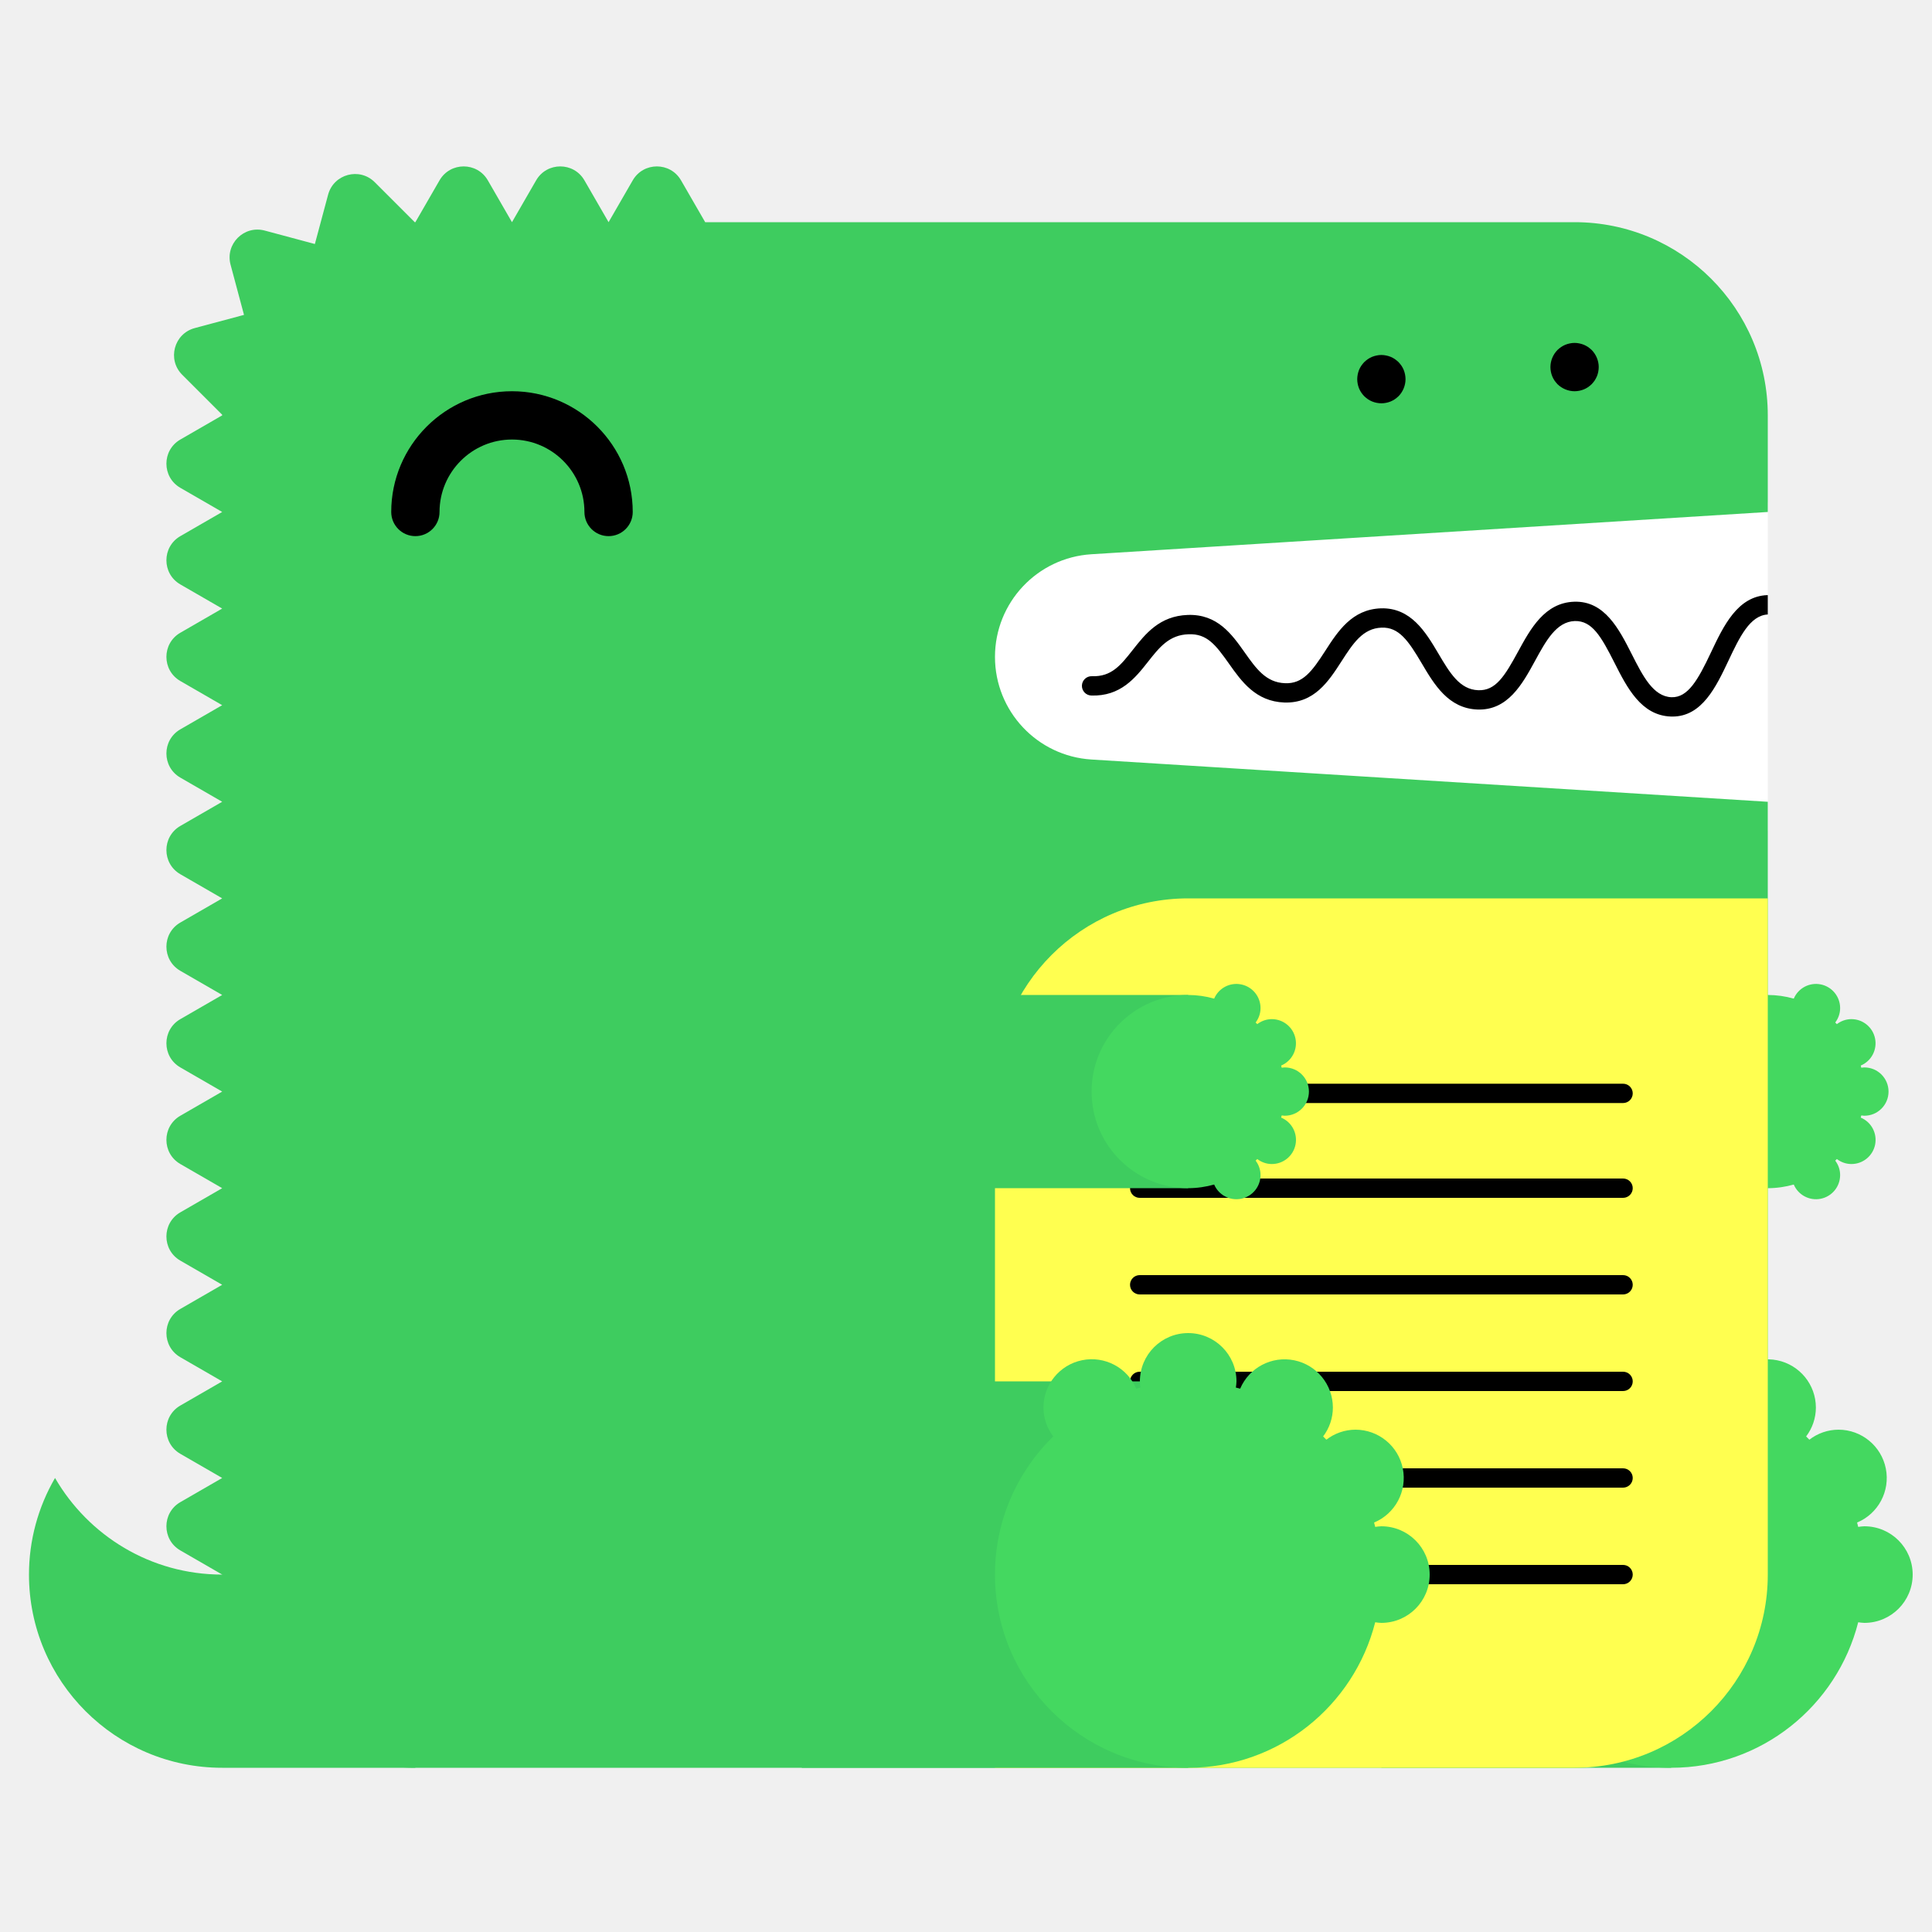
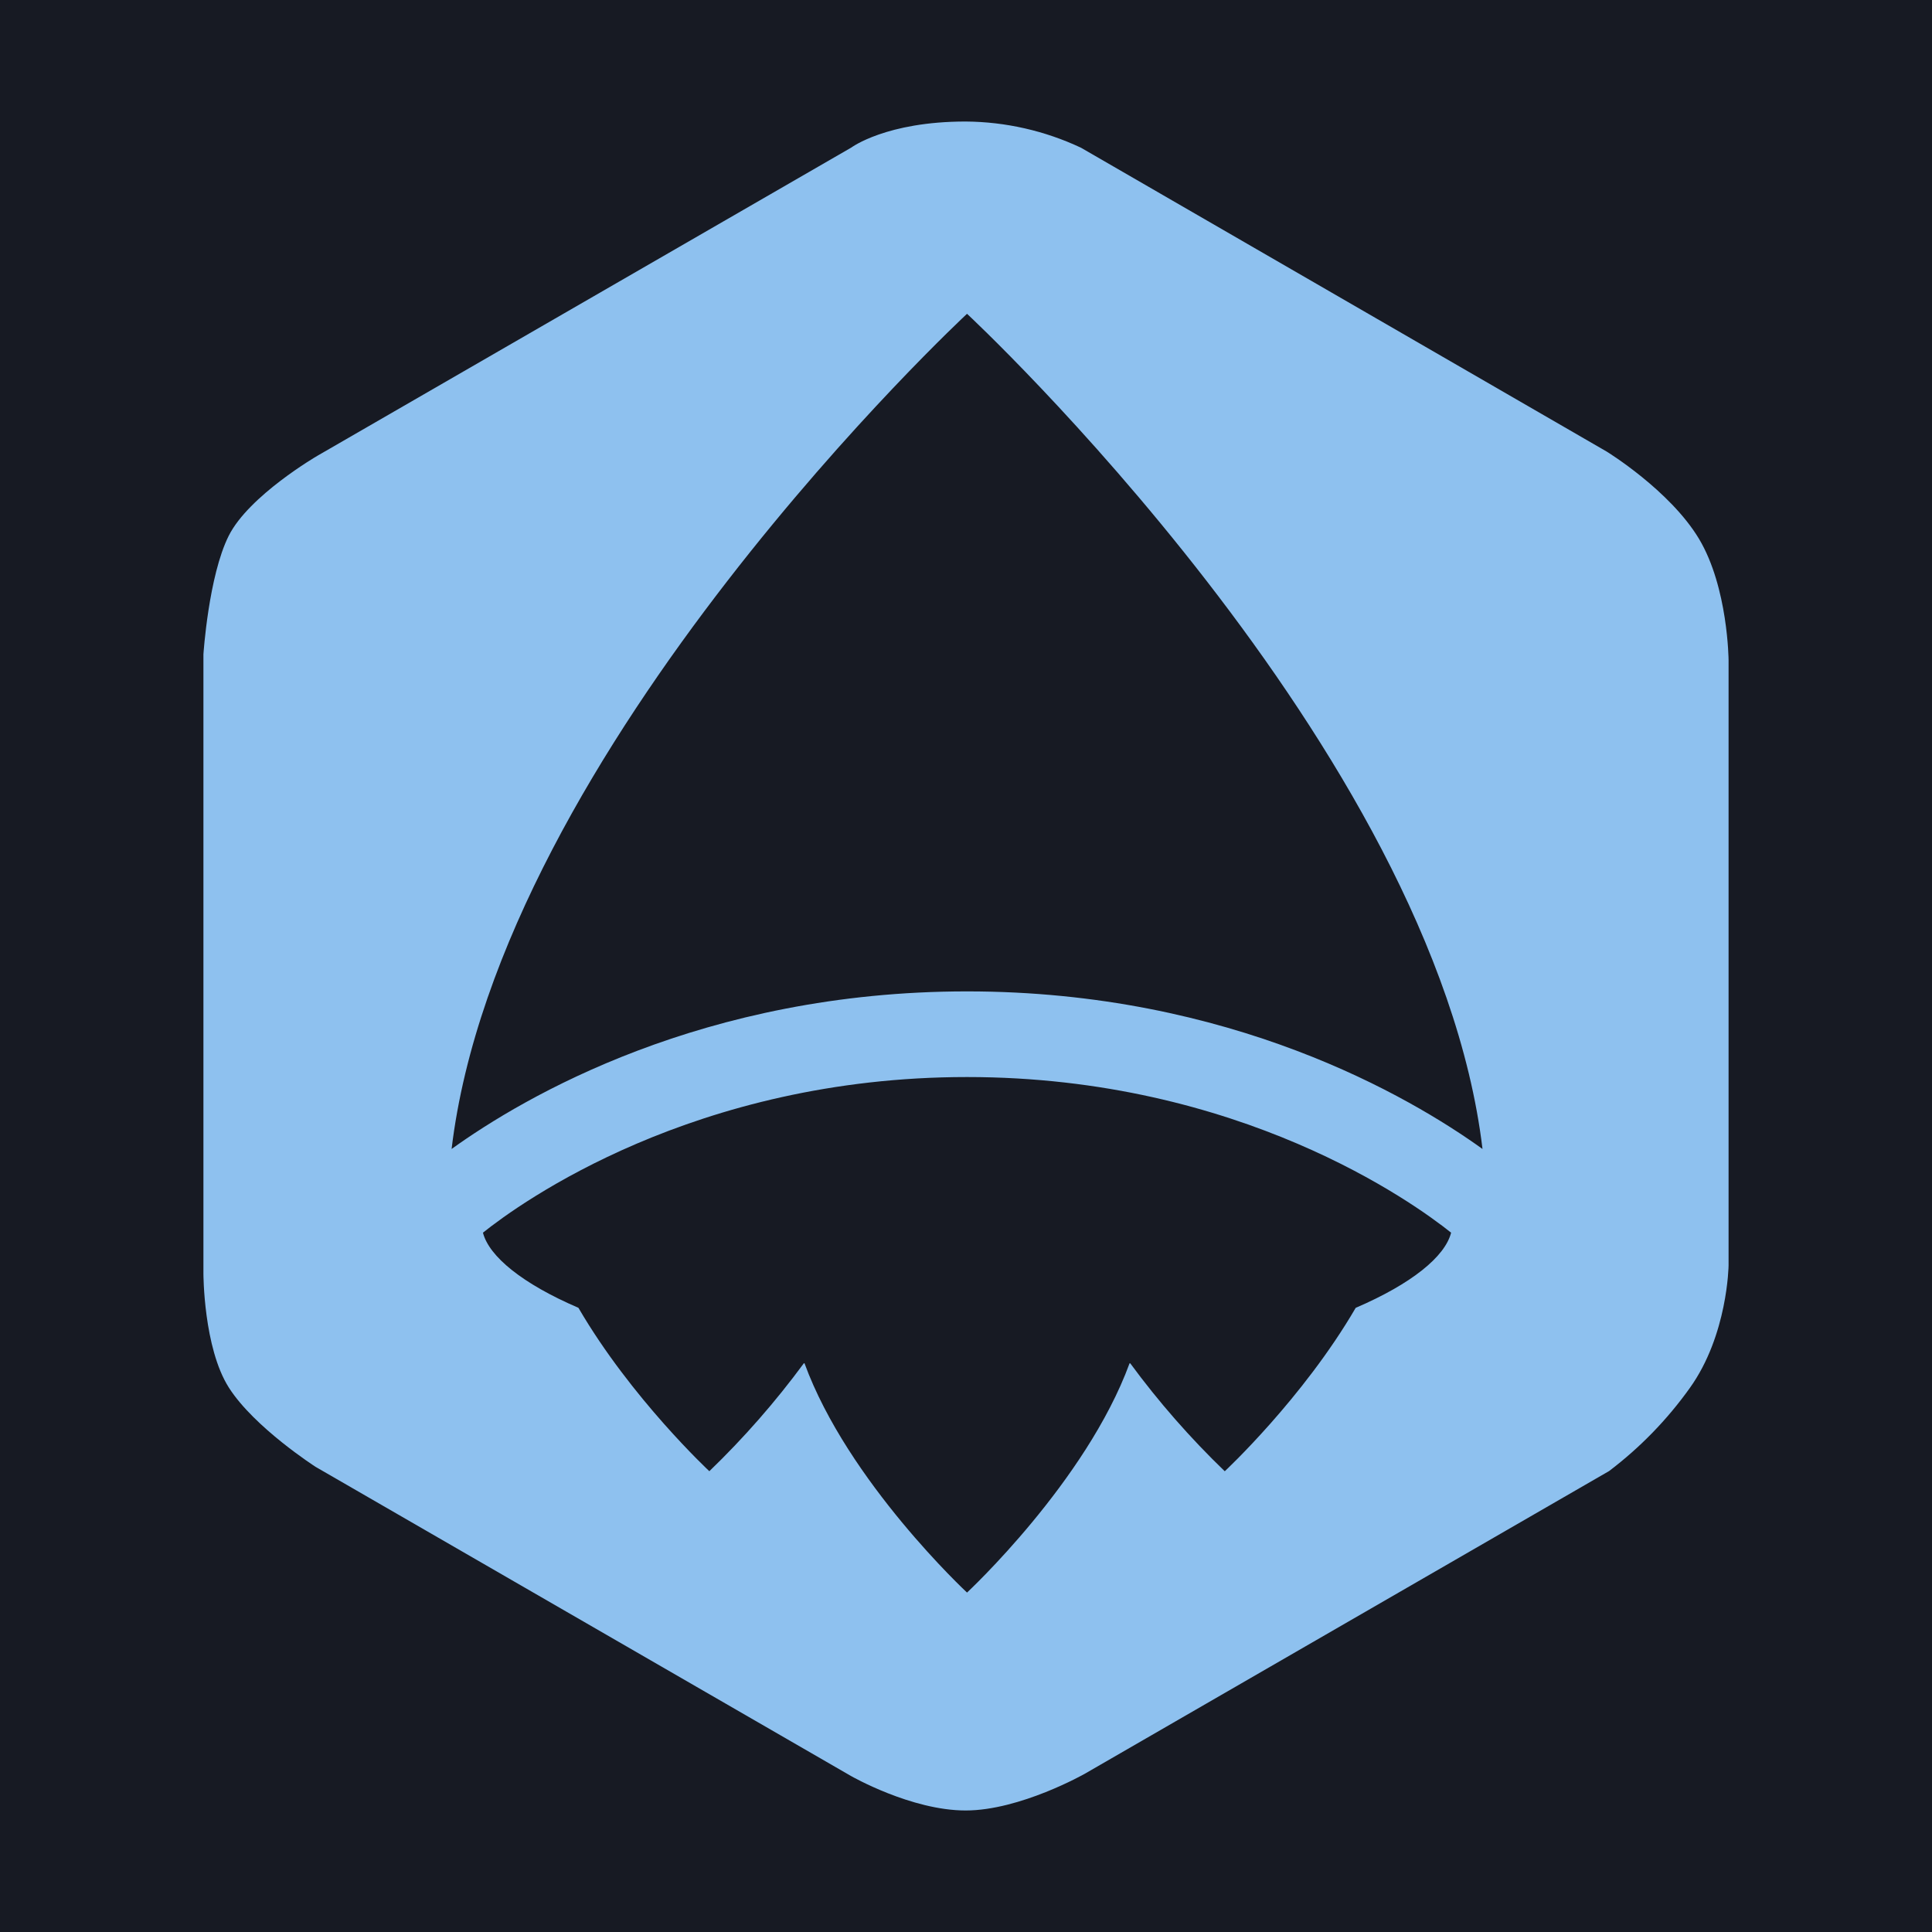
- <svg xmlns="http://www.w3.org/2000/svg" width="200" height="200" viewBox="0 0 200 200">
-   <g fill="none" fill-rule="evenodd">
-     <path fill="#FFF" d="M99 52h84v34H99z" />
-     <path d="M23 163c-7.398 0-13.843-4.027-17.303-10A19.886 19.886 0 0 0 3 163c0 11.046 8.954 20 20 20h20v-20H23z" fill="#3ECC5F" />
-     <path d="M112.98 57.376L183 53V43c0-11.046-8.954-20-20-20H73l-2.5-4.33c-1.112-1.925-3.889-1.925-5 0L63 23l-2.5-4.33c-1.111-1.925-3.889-1.925-5 0L53 23l-2.5-4.33c-1.111-1.925-3.889-1.925-5 0L43 23c-.022 0-.042.003-.065.003l-4.142-4.141c-1.57-1.571-4.252-.853-4.828 1.294l-1.369 5.104-5.192-1.392c-2.148-.575-4.111 1.389-3.535 3.536l1.39 5.193-5.102 1.367c-2.148.576-2.867 3.259-1.296 4.83l4.142 4.142c0 .021-.003.042-.003.064l-4.33 2.5c-1.925 1.111-1.925 3.889 0 5L23 53l-4.33 2.5c-1.925 1.111-1.925 3.889 0 5L23 63l-4.33 2.5c-1.925 1.111-1.925 3.889 0 5L23 73l-4.33 2.5c-1.925 1.111-1.925 3.889 0 5L23 83l-4.33 2.5c-1.925 1.111-1.925 3.889 0 5L23 93l-4.33 2.5c-1.925 1.111-1.925 3.889 0 5L23 103l-4.33 2.5c-1.925 1.111-1.925 3.889 0 5L23 113l-4.33 2.5c-1.925 1.111-1.925 3.889 0 5L23 123l-4.33 2.5c-1.925 1.111-1.925 3.889 0 5L23 133l-4.33 2.5c-1.925 1.111-1.925 3.889 0 5L23 143l-4.33 2.5c-1.925 1.111-1.925 3.889 0 5L23 153l-4.33 2.5c-1.925 1.111-1.925 3.889 0 5L23 163c0 11.046 8.954 20 20 20h120c11.046 0 20-8.954 20-20V83l-70.02-4.376A10.645 10.645 0 0 1 103 68c0-5.621 4.37-10.273 9.98-10.624" fill="#3ECC5F" />
-     <path fill="#3ECC5F" d="M143 183h30v-40h-30z" />
-     <path d="M193 158c-.219 0-.428.037-.639.064-.038-.15-.074-.301-.116-.451A5 5 0 0 0 190.32 148a4.96 4.96 0 0 0-3.016 1.036 26.531 26.531 0 0 0-.335-.336 4.955 4.955 0 0 0 1.011-2.987 5 5 0 0 0-9.599-1.959c-.148-.042-.297-.077-.445-.115.027-.211.064-.42.064-.639a5 5 0 0 0-5-5 5 5 0 0 0-5 5c0 .219.037.428.064.639-.148.038-.297.073-.445.115a4.998 4.998 0 0 0-9.599 1.959c0 1.125.384 2.151 1.011 2.987-3.717 3.632-6.031 8.693-6.031 14.3 0 11.046 8.954 20 20 20 9.339 0 17.16-6.41 19.361-15.064.211.027.42.064.639.064a5 5 0 0 0 5-5 5 5 0 0 0-5-5" fill="#44D860" />
-     <path fill="#3ECC5F" d="M153 123h30v-20h-30z" />
-     <path d="M193 115.5a2.5 2.5 0 1 0 0-5c-.109 0-.214.019-.319.032-.02-.075-.037-.15-.058-.225a2.501 2.501 0 0 0-.963-4.807c-.569 0-1.088.197-1.508.518a6.653 6.653 0 0 0-.168-.168c.314-.417.506-.931.506-1.494a2.5 2.5 0 0 0-4.8-.979A9.987 9.987 0 0 0 183 103c-5.522 0-10 4.478-10 10s4.478 10 10 10c.934 0 1.833-.138 2.69-.377a2.5 2.5 0 0 0 4.8-.979c0-.563-.192-1.077-.506-1.494.057-.055.113-.111.168-.168.42.321.939.518 1.508.518a2.5 2.5 0 0 0 .963-4.807c.021-.074.038-.15.058-.225.105.013.21.032.319.032" fill="#44D860" />
-     <path d="M63 55.5a2.5 2.5 0 0 1-2.5-2.5c0-4.136-3.364-7.5-7.5-7.5s-7.5 3.364-7.5 7.5a2.5 2.5 0 1 1-5 0c0-6.893 5.607-12.5 12.5-12.5S65.5 46.107 65.5 53a2.5 2.5 0 0 1-2.5 2.5" fill="#000" />
-     <path d="M103 183h60c11.046 0 20-8.954 20-20V93h-60c-11.046 0-20 8.954-20 20v70z" fill="#FFFF50" />
-     <path d="M168.02 124h-50.04a1 1 0 1 1 0-2h50.04a1 1 0 1 1 0 2m0 20h-50.04a1 1 0 1 1 0-2h50.04a1 1 0 1 1 0 2m0 20h-50.04a1 1 0 1 1 0-2h50.04a1 1 0 1 1 0 2m0-49.814h-50.04a1 1 0 1 1 0-2h50.04a1 1 0 1 1 0 2m0 19.814h-50.04a1 1 0 1 1 0-2h50.04a1 1 0 1 1 0 2m0 20h-50.04a1 1 0 1 1 0-2h50.04a1 1 0 1 1 0 2M183 61.611c-.012 0-.022-.006-.034-.005-3.09.105-4.552 3.196-5.842 5.923-1.346 2.85-2.387 4.703-4.093 4.647-1.889-.068-2.969-2.202-4.113-4.46-1.314-2.594-2.814-5.536-5.963-5.426-3.046.104-4.513 2.794-5.807 5.167-1.377 2.528-2.314 4.065-4.121 3.994-1.927-.07-2.951-1.805-4.136-3.813-1.321-2.236-2.848-4.75-5.936-4.664-2.994.103-4.465 2.385-5.763 4.4-1.373 2.13-2.335 3.428-4.165 3.351-1.973-.07-2.992-1.51-4.171-3.177-1.324-1.873-2.816-3.993-5.895-3.89-2.928.1-4.399 1.97-5.696 3.618-1.232 1.564-2.194 2.802-4.229 2.724a1 1 0 0 0-.072 2c3.017.101 4.545-1.8 5.872-3.487 1.177-1.496 2.193-2.787 4.193-2.855 1.926-.082 2.829 1.115 4.195 3.045 1.297 1.834 2.769 3.914 5.731 4.021 3.103.104 4.596-2.215 5.918-4.267 1.182-1.834 2.202-3.417 4.15-3.484 1.793-.067 2.769 1.35 4.145 3.681 1.297 2.197 2.766 4.686 5.787 4.796 3.125.108 4.634-2.62 5.949-5.035 1.139-2.088 2.214-4.06 4.119-4.126 1.793-.042 2.728 1.595 4.111 4.33 1.292 2.553 2.757 5.445 5.825 5.556l.169.003c3.064 0 4.518-3.075 5.805-5.794 1.139-2.41 2.217-4.68 4.067-4.773v-2z" fill="#000" />
-     <path fill="#3ECC5F" d="M83 183h40v-40H83z" />
-     <path d="M143 158c-.219 0-.428.037-.639.064-.038-.15-.074-.301-.116-.451A5 5 0 0 0 140.32 148a4.96 4.96 0 0 0-3.016 1.036 26.531 26.531 0 0 0-.335-.336 4.955 4.955 0 0 0 1.011-2.987 5 5 0 0 0-9.599-1.959c-.148-.042-.297-.077-.445-.115.027-.211.064-.42.064-.639a5 5 0 0 0-5-5 5 5 0 0 0-5 5c0 .219.037.428.064.639-.148.038-.297.073-.445.115a4.998 4.998 0 0 0-9.599 1.959c0 1.125.384 2.151 1.011 2.987-3.717 3.632-6.031 8.693-6.031 14.3 0 11.046 8.954 20 20 20 9.339 0 17.16-6.41 19.361-15.064.211.027.42.064.639.064a5 5 0 0 0 5-5 5 5 0 0 0-5-5" fill="#44D860" />
-     <path fill="#3ECC5F" d="M83 123h40v-20H83z" />
-     <path d="M133 115.5a2.5 2.5 0 1 0 0-5c-.109 0-.214.019-.319.032-.02-.075-.037-.15-.058-.225a2.501 2.501 0 0 0-.963-4.807c-.569 0-1.088.197-1.508.518a6.653 6.653 0 0 0-.168-.168c.314-.417.506-.931.506-1.494a2.5 2.5 0 0 0-4.8-.979A9.987 9.987 0 0 0 123 103c-5.522 0-10 4.478-10 10s4.478 10 10 10c.934 0 1.833-.138 2.69-.377a2.5 2.5 0 0 0 4.8-.979c0-.563-.192-1.077-.506-1.494.057-.055.113-.111.168-.168.42.321.939.518 1.508.518a2.5 2.5 0 0 0 .963-4.807c.021-.074.038-.15.058-.225.105.013.21.032.319.032" fill="#44D860" />
-     <path d="M143 41.75c-.16 0-.33-.02-.49-.05a2.52 2.52 0 0 1-.47-.14c-.15-.06-.29-.14-.431-.23-.13-.09-.259-.2-.38-.31-.109-.12-.219-.24-.309-.38s-.17-.28-.231-.43a2.619 2.619 0 0 1-.189-.96c0-.16.02-.33.05-.49.03-.16.08-.31.139-.47.061-.15.141-.29.231-.43.09-.13.2-.26.309-.38.121-.11.25-.22.38-.31.141-.09.281-.17.431-.23.149-.06.31-.11.47-.14.32-.07.65-.07.98 0 .159.03.32.08.47.14.149.06.29.14.43.23.13.09.259.2.38.31.11.12.22.25.31.38.09.14.17.28.23.43.06.16.11.31.14.47.029.16.05.33.05.49 0 .66-.271 1.31-.73 1.77-.121.11-.25.22-.38.31-.14.09-.281.17-.43.23a2.565 2.565 0 0 1-.96.19m20-1.25c-.66 0-1.3-.27-1.771-.73a3.802 3.802 0 0 1-.309-.38c-.09-.14-.17-.28-.231-.43a2.619 2.619 0 0 1-.189-.96c0-.66.27-1.3.729-1.77.121-.11.25-.22.38-.31.141-.09.281-.17.431-.23.149-.06.31-.11.47-.14.32-.07.66-.07.98 0 .159.03.32.08.47.14.149.06.29.14.43.23.13.09.259.2.38.31.459.47.73 1.11.73 1.77 0 .16-.021.33-.05.49-.03.16-.08.32-.14.47-.07.15-.14.29-.23.43-.09.13-.2.26-.31.38-.121.11-.25.22-.38.31-.14.09-.281.17-.43.23a2.565 2.565 0 0 1-.96.19" fill="#000" />
-   </g>
+ <svg xmlns="http://www.w3.org/2000/svg" id="Capa_1" data-name="Capa 1" viewBox="0 0 376 376">
+   <defs>
+     <style>.cls-1{fill:#171a23;}.cls-2{fill:#8ec1ef;}</style>
+   </defs>
+   <rect class="cls-1" width="376" height="376" />
+   <path class="cls-2" d="M330.65,104.86c-5.68-9.46-18-17-18-17L210.38,28.75a53.63,53.63,0,0,0-22.44-5.1c-15.47,0-22.25,5.06-22.25,5.06l-103.93,60s-13.32,7.73-17.25,15.57-4.92,23.06-4.92,23.06V247.87s0,14.41,4.95,22.18,16.89,15.43,16.89,15.43l104.19,60.16s11.7,6.71,22.31,6.71,23.18-7.14,23.18-7.14l102.05-58.92a74.87,74.87,0,0,0,15.69-16.14c7.41-10.32,7.56-23.88,7.56-23.88V128.48S336.32,114.33,330.65,104.86ZM263.84,254.53c-10.27,17.64-25.48,31.8-25.48,31.8a164.46,164.46,0,0,1-18.39-21l-.14,0c-8.45,23.06-31.63,44.61-31.63,44.61S165,288.38,156.57,265.32l-.13,0a165.37,165.37,0,0,1-18.39,21s-15.21-14.16-25.48-31.8c-10.9-4.68-17.4-10-18.58-14.62,7.26-5.81,41.14-30.29,94.21-30.29s86.95,24.48,94.21,30.29C281.23,244.56,274.73,249.85,263.84,254.53ZM188.2,192.94c-51.3,0-86.21,20.53-100.31,30.67,9.32-78,100.31-162.54,100.31-162.54s91,84.59,100.32,162.54C274.41,213.47,239.5,192.94,188.2,192.94Z" />
</svg>
